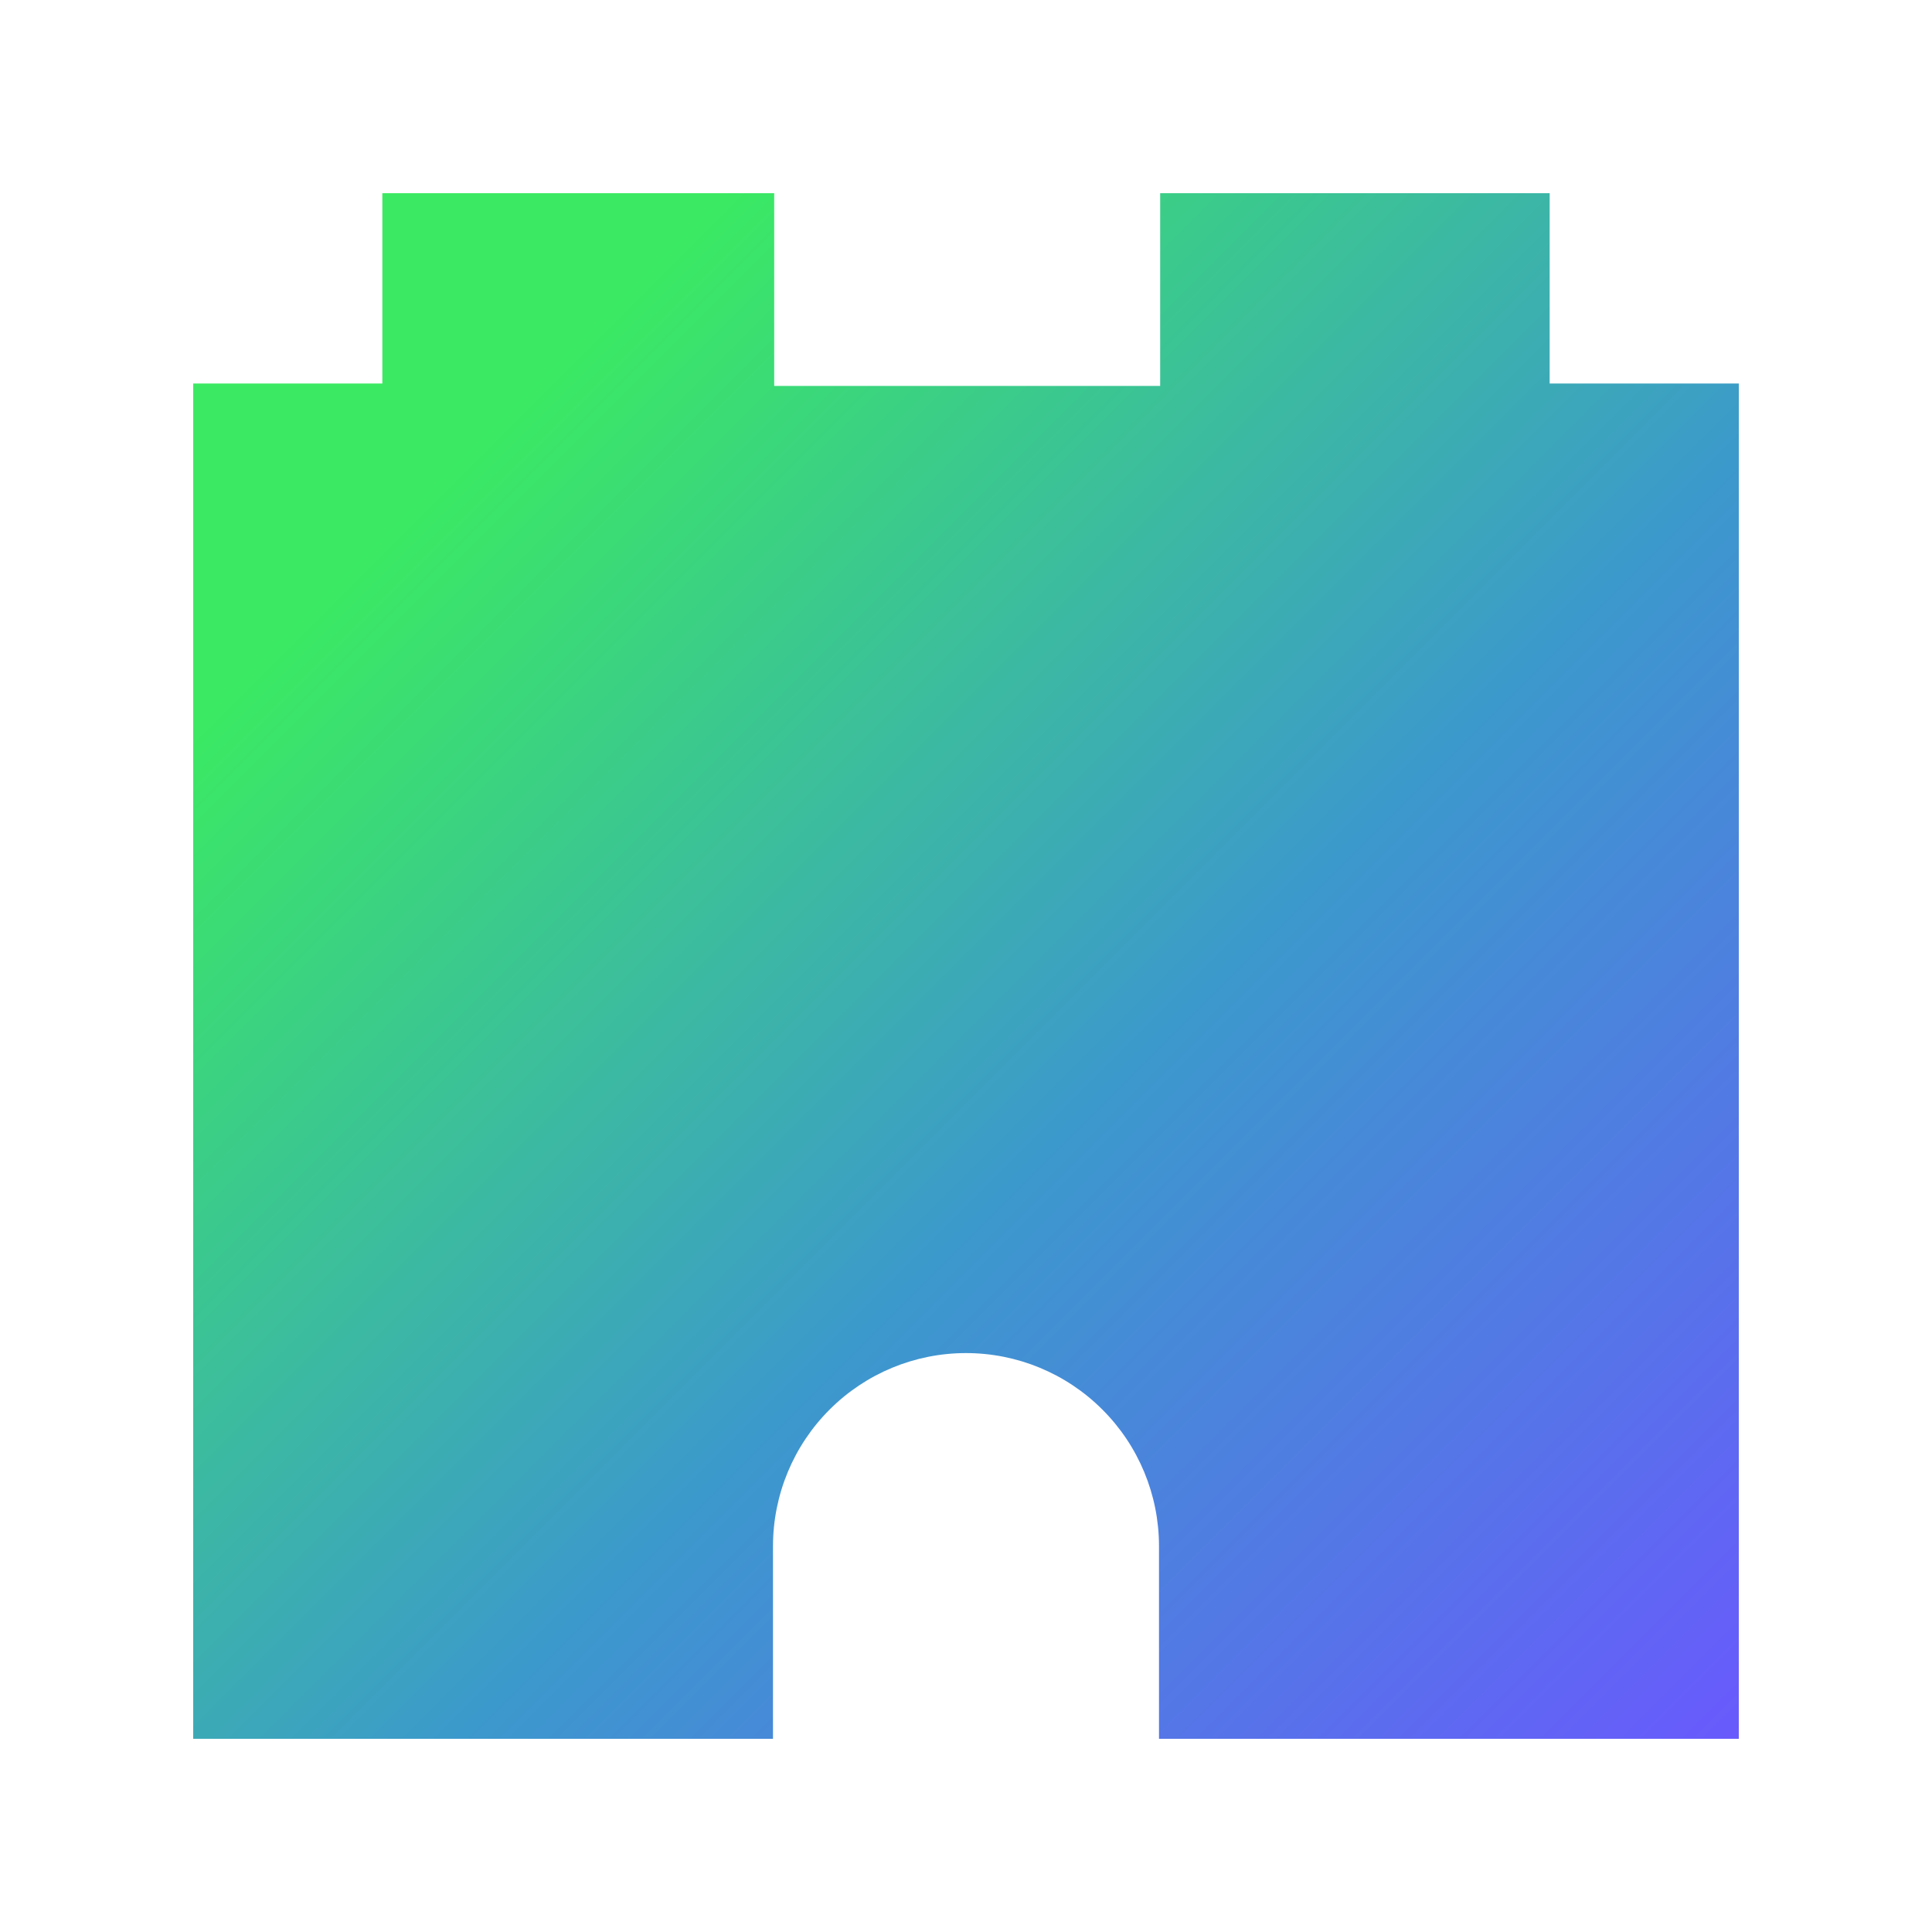
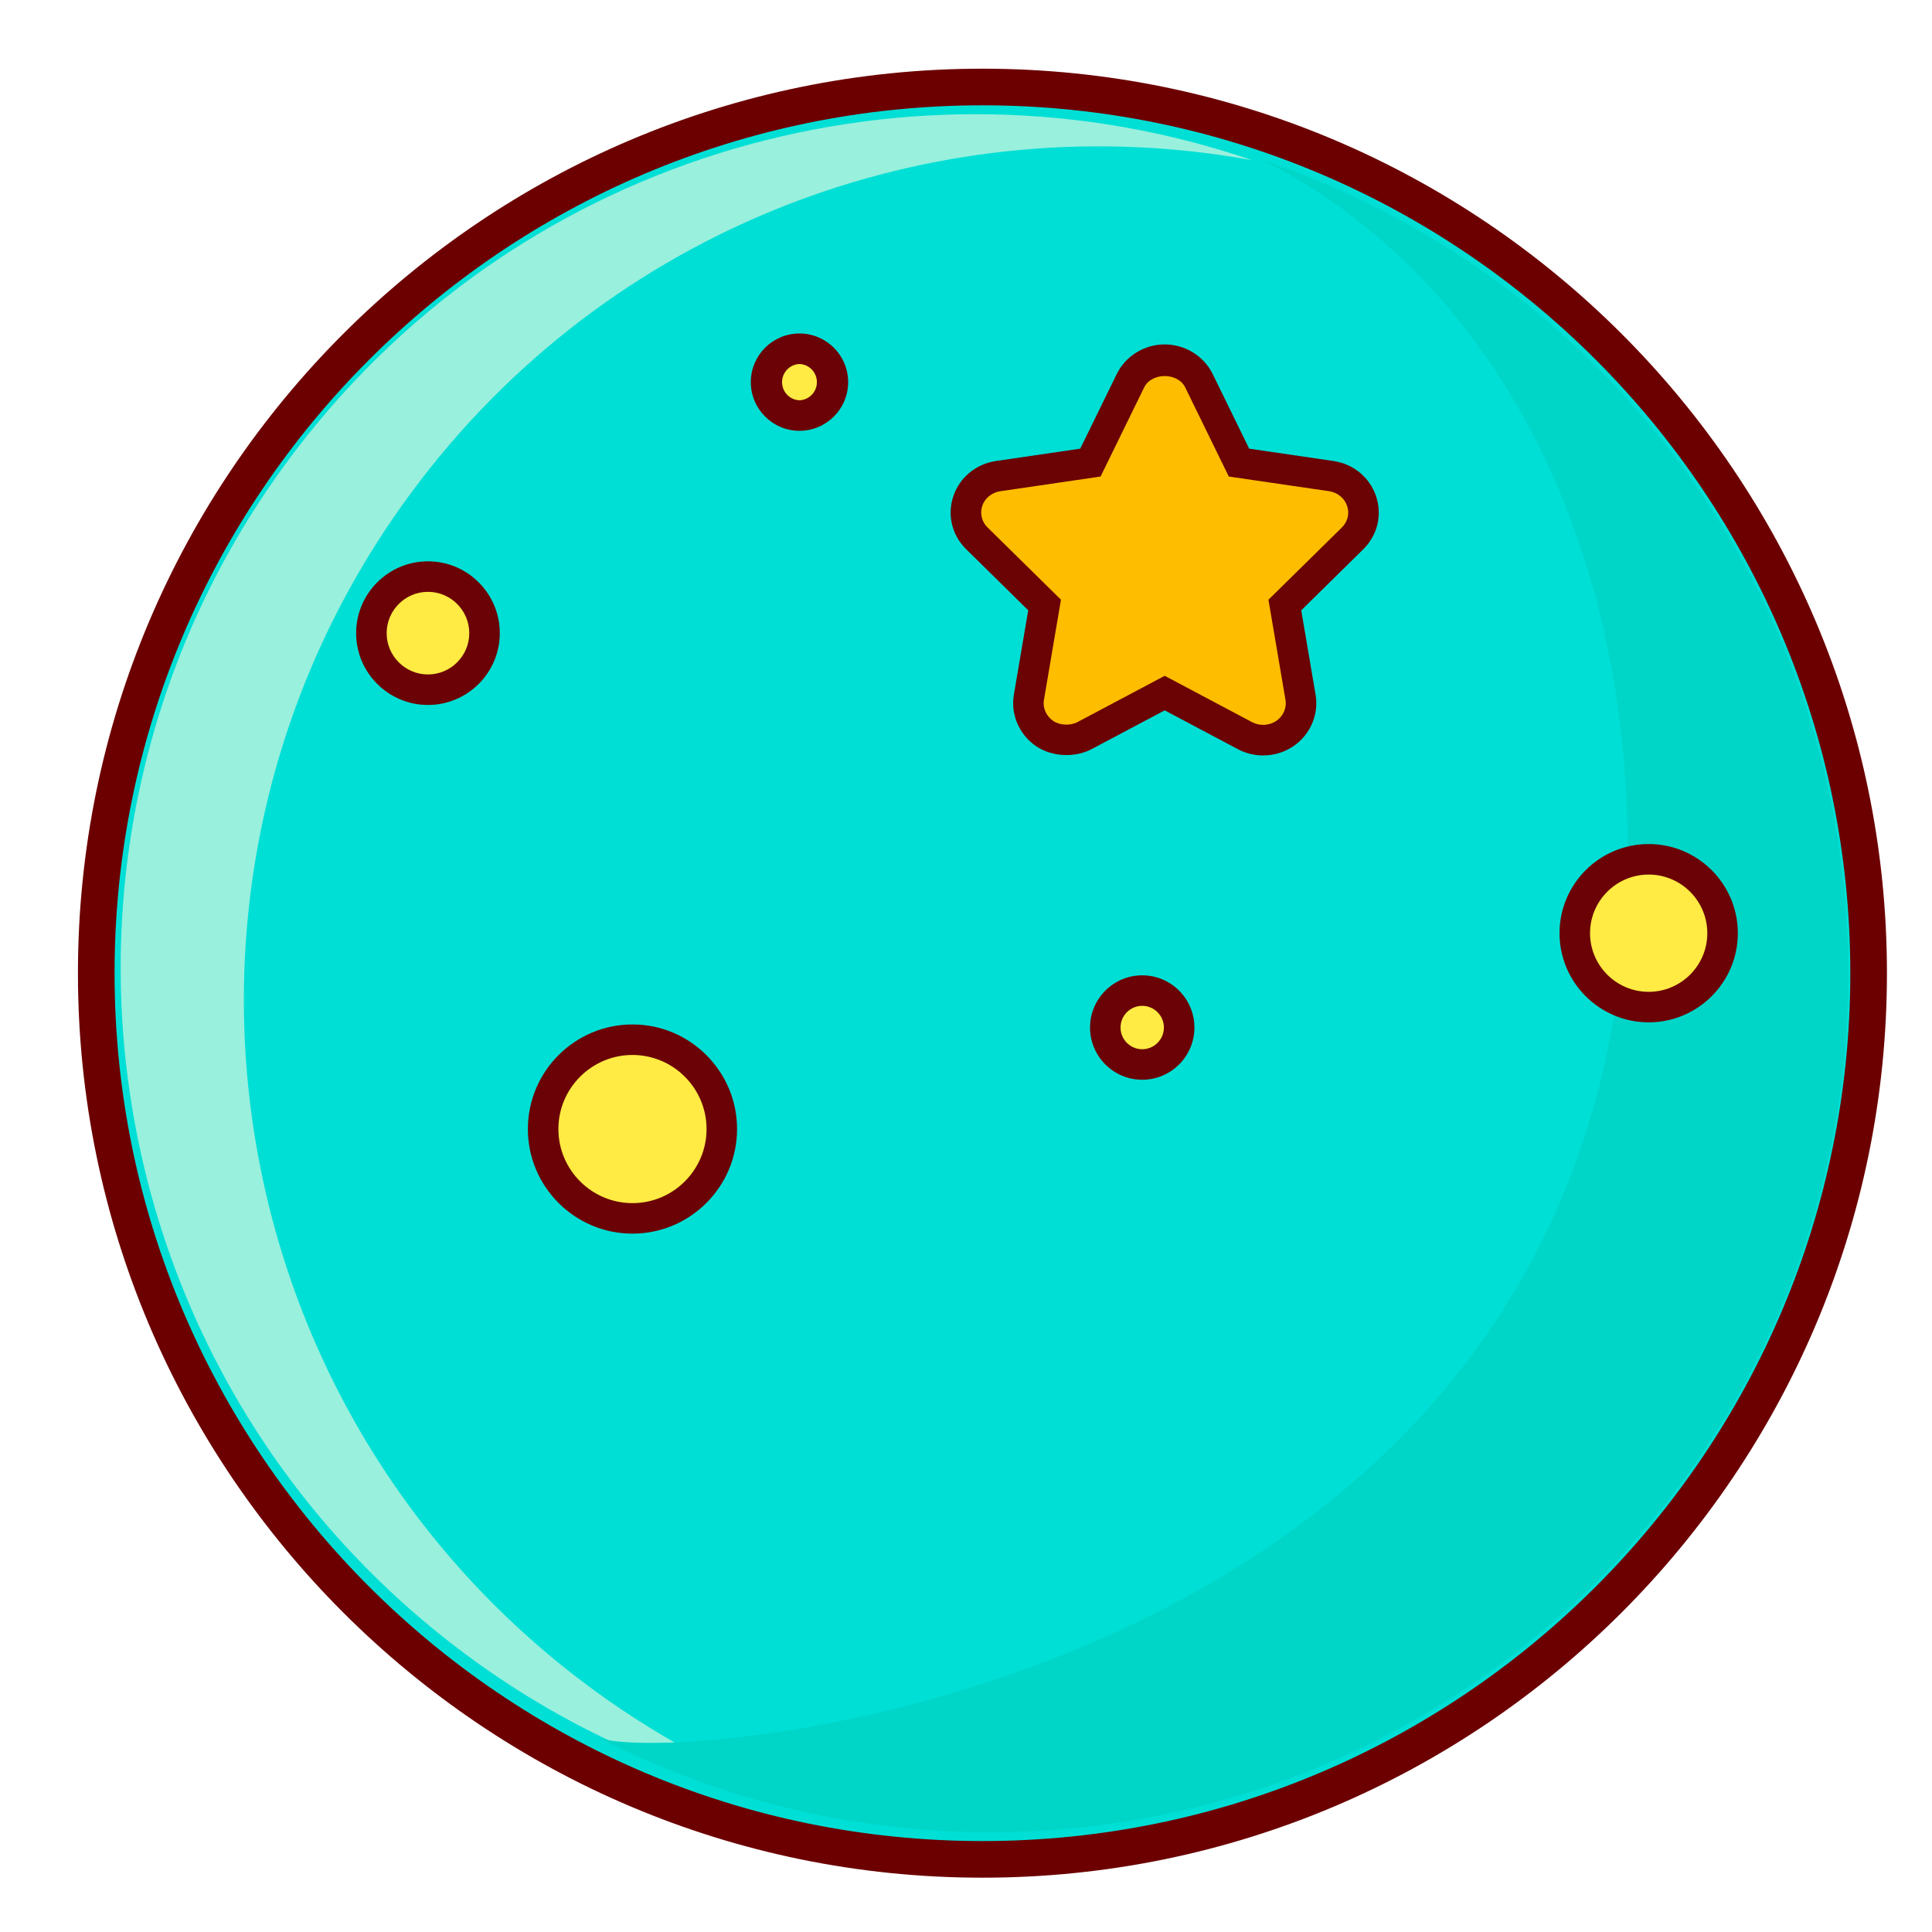
- <svg xmlns="http://www.w3.org/2000/svg" width="40" height="40" viewBox="0 0 40 40" fill="none">
-   <path d="M32.084 7.94V4H24.02V7.99H16.029V4H7.916V7.94H4V36H16.004V32.005C16.006 30.946 16.427 29.931 17.177 29.183C17.926 28.434 18.941 28.014 20 28.014C21.059 28.014 22.074 28.434 22.823 29.183C23.573 29.931 23.994 30.946 23.996 32.005V36H36V7.94H32.084Z" fill="url(#paint0_linear)" />
-   <defs>
-     <linearGradient id="paint0_linear" x1="2.942" y1="4.9" x2="37.777" y2="39.734" gradientUnits="userSpaceOnUse">
-       <stop offset="0.159" stop-color="#3BEA62" />
-       <stop offset="0.54" stop-color="#3C99CC" />
-       <stop offset="0.937" stop-color="#6B57FF" />
-     </linearGradient>
-   </defs>
+ <svg xmlns="http://www.w3.org/2000/svg" t="1751609947050" class="icon" viewBox="0 0 1024 1024" version="1.1" p-id="2876" width="200" height="200">
+   <path d="M520.709 515.814m-469.699 0a469.699 469.699 0 1 0 939.397 0 469.699 469.699 0 1 0-939.397 0Z" fill="#00DFD5" p-id="2877" />
+   <path d="M520.714 995.215c-264.346 0-479.406-215.06-479.406-479.406S256.369 36.403 520.714 36.403s479.406 215.06 479.406 479.406-215.06 479.406-479.406 479.406z m0-939.397c-253.64 0-459.991 206.351-459.991 459.991s206.351 459.991 459.991 459.991 459.991-206.351 459.991-459.991-206.351-459.991-459.991-459.991z" fill="#6C0000" p-id="2878" />
+   <path d="M663.593 84.895c-161.853-29.466-334.06 30.474-440.975 170.051-152.079 198.543-114.412 482.78 84.137 634.86a452.111 452.111 0 0 0 128.599 68.884 450.719 450.719 0 0 1-193.894-85.914C42.911 720.696 5.243 436.46 157.322 237.911 278.784 79.34 484.516 23.521 663.593 84.895z" fill="#99F0DD" p-id="2879" />
+   <path d="M335.222 598.415m-47.35 0a47.35 47.35 0 1 0 94.7 0 47.35 47.35 0 1 0-94.7 0Z" fill="#FFEB43" p-id="2880" />
+   <path d="M335.227 653.855c-30.572 0-55.444-24.873-55.444-55.444s24.873-55.434 55.444-55.434 55.434 24.868 55.434 55.434-24.868 55.444-55.434 55.444z m0-94.7c-21.652 0-39.265 17.613-39.265 39.26 0 21.652 17.613 39.265 39.265 39.265 21.642 0 39.26-17.613 39.26-39.265-0.005-21.647-17.618-39.26-39.26-39.26z" fill="#6B0306" p-id="2881" />
+   <path d="M226.826 335.58m-29.983 0a29.983 29.983 0 1 0 59.965 0 29.983 29.983 0 1 0-59.965 0Z" fill="#FFEB43" p-id="2882" />
+   <path d="M226.826 373.647c-20.987 0-38.067-17.08-38.067-38.067 0-20.997 17.08-38.072 38.067-38.072 20.997 0 38.072 17.08 38.072 38.072s-17.08 38.067-38.072 38.067z m0-59.96a21.919 21.919 0 0 0-21.888 21.898c0 12.068 9.82 21.888 21.888 21.888s21.898-9.82 21.898-21.888a21.934 21.934 0 0 0-21.898-21.898z" fill="#6B0306" p-id="2883" />
+   <path d="M605.399 544.614m-19.584 0a19.584 19.584 0 1 0 39.168 0 19.584 19.584 0 1 0-39.168 0Z" fill="#FFEB43" p-id="2884" />
+   <path d="M605.399 572.288c-15.263 0-27.668-12.411-27.668-27.668s12.411-27.679 27.668-27.679c15.263 0 27.668 12.416 27.668 27.679s-12.406 27.668-27.668 27.668z m0-39.173a11.51 11.51 0 0 0-11.494 11.5c0 6.333 5.156 11.494 11.494 11.494s11.494-5.156 11.494-11.494a11.515 11.515 0 0 0-11.494-11.5z" fill="#6B0306" p-id="2885" />
+   <path d="M423.741 202.542m-17.71 0a17.71 17.71 0 1 0 35.42 0 17.71 17.71 0 1 0-35.42 0Z" fill="#FFEB43" p-id="2886" />
+   <path d="M423.741 228.337a25.825 25.825 0 0 1-25.8-25.8c0-14.218 11.571-25.789 25.8-25.789s25.8 11.571 25.8 25.789a25.825 25.825 0 0 1-25.8 25.8z m0-35.41a9.626 9.626 0 0 0 0 19.236 9.626 9.626 0 0 0 0-19.236z" fill="#6B0306" p-id="2887" />
+   <path d="M721.587 265.339c-2.437-6.927-8.576-11.904-16.015-12.995l-48.896-7.158-21.233-43.423c-3.308-6.764-10.419-11.126-18.135-11.126-7.695 0-14.817 4.362-18.135 11.126l-21.233 43.423-48.886 7.173c-7.45 1.07-13.599 6.047-16.036 12.995a19.016 19.016 0 0 0 4.736 19.968l35.901 35.333-8.32 48.942c-1.254 7.332 2.017 14.874 8.34 19.205 6.057 4.096 14.551 4.562 21.094 1.116l42.552-22.569 42.573 22.595a20.531 20.531 0 0 0 21.105-1.137c6.287-4.316 9.559-11.848 8.31-19.18l-8.32-48.942 35.901-35.333a19.077 19.077 0 0 0 4.695-20.014z" fill="#FFBD00" p-id="2888" />
+   <path d="M669.491 400.404a28.805 28.805 0 0 1-13.363-3.308l-38.81-20.593-38.758 20.557c-9.006 4.716-21.105 4.05-29.414-1.562-8.96-6.129-13.573-16.824-11.776-27.269l7.608-44.774-32.891-32.369c-7.624-7.496-10.189-18.381-6.697-28.396 3.436-9.81 12.063-16.84 22.523-18.35l44.636-6.538 19.369-39.593c4.669-9.518 14.638-15.662 25.405-15.662 10.783 0 20.751 6.144 25.405 15.662l19.359 39.593 44.672 6.538c10.435 1.526 19.046 8.545 22.472 18.319 3.507 10.04 0.963 20.931-6.651 28.447l-32.901 32.379 7.613 44.78c1.777 10.435-2.821 21.115-11.704 27.203a28.754 28.754 0 0 1-16.097 4.936z m-52.173-42.214l46.367 24.596a12.652 12.652 0 0 0 12.805-0.701c3.64-2.499 5.571-6.871 4.849-11.105l-9.037-53.105 38.912-38.298c3.154-3.113 4.178-7.439 2.734-11.571-1.423-4.07-5.089-7.004-9.544-7.665l-53.12-7.772-23.107-47.252c-3.912-7.992-17.812-8.018-21.74 0.01l-23.112 47.247-53.105 7.782c-4.48 0.65-8.136 3.584-9.564 7.67a10.977 10.977 0 0 0 2.765 11.53l38.912 38.298-9.021 53.105c-0.732 4.239 1.208 8.617 4.931 11.172 3.436 2.314 8.95 2.606 12.759 0.63l46.316-24.571z" fill="#6B0204" p-id="2889" />
+   <path d="M669.373 84.905c147.077 75.372 209.331 251.581 189.742 427.11-42.747 383.078-496.036 424.402-541.491 409.165a452.782 452.782 0 0 0 207.109 49.925c251.238 0 454.912-203.668 454.912-454.912 0.005-200.653-129.966-370.842-310.272-431.288z" fill="#00D6C8" p-id="2890" />
+   <path d="M873.83 494.612m-39.168 0a39.168 39.168 0 1 0 78.336 0 39.168 39.168 0 1 0-78.336 0Z" fill="#FFEB43" p-id="2891" />
+   <path d="M873.83 541.87c-26.051 0-47.252-21.202-47.252-47.263 0-26.051 21.202-47.252 47.252-47.252 26.061 0 47.263 21.202 47.263 47.252-0.005 26.061-21.207 47.263-47.263 47.263z m0-78.336a31.109 31.109 0 0 0-31.073 31.073 31.114 31.114 0 0 0 31.073 31.084 31.114 31.114 0 0 0 31.084-31.084 31.119 31.119 0 0 0-31.084-31.073z" fill="#6B0306" p-id="2892" />
</svg>
